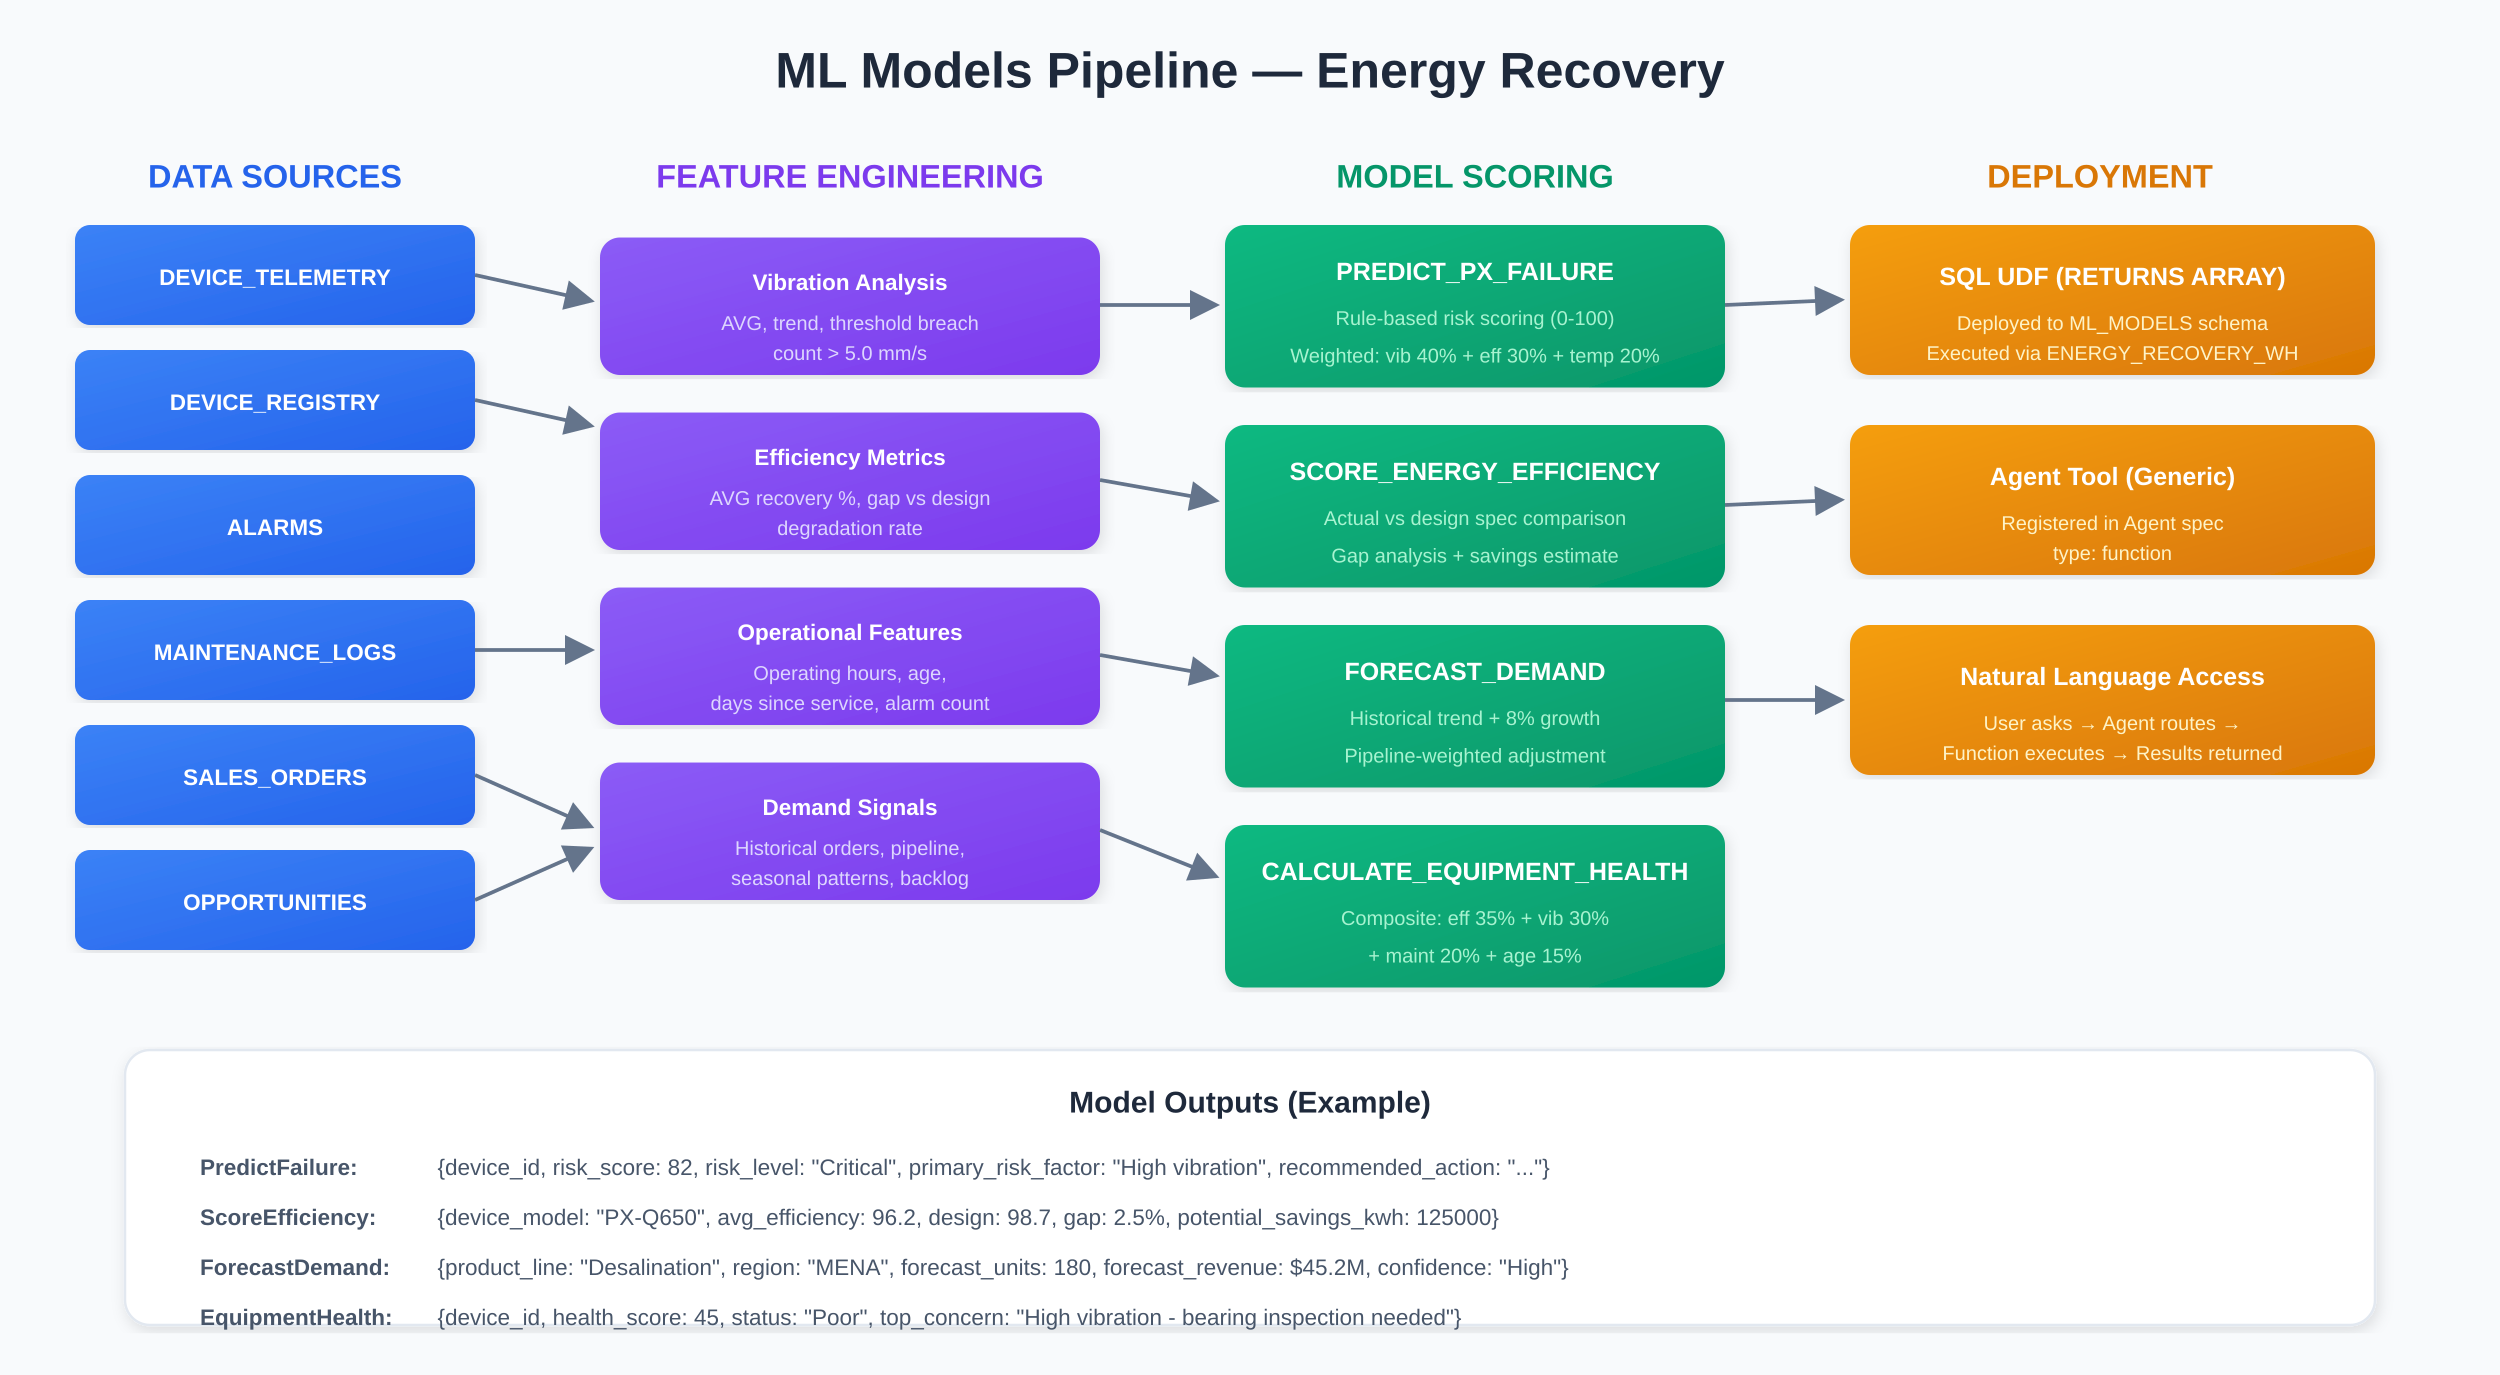
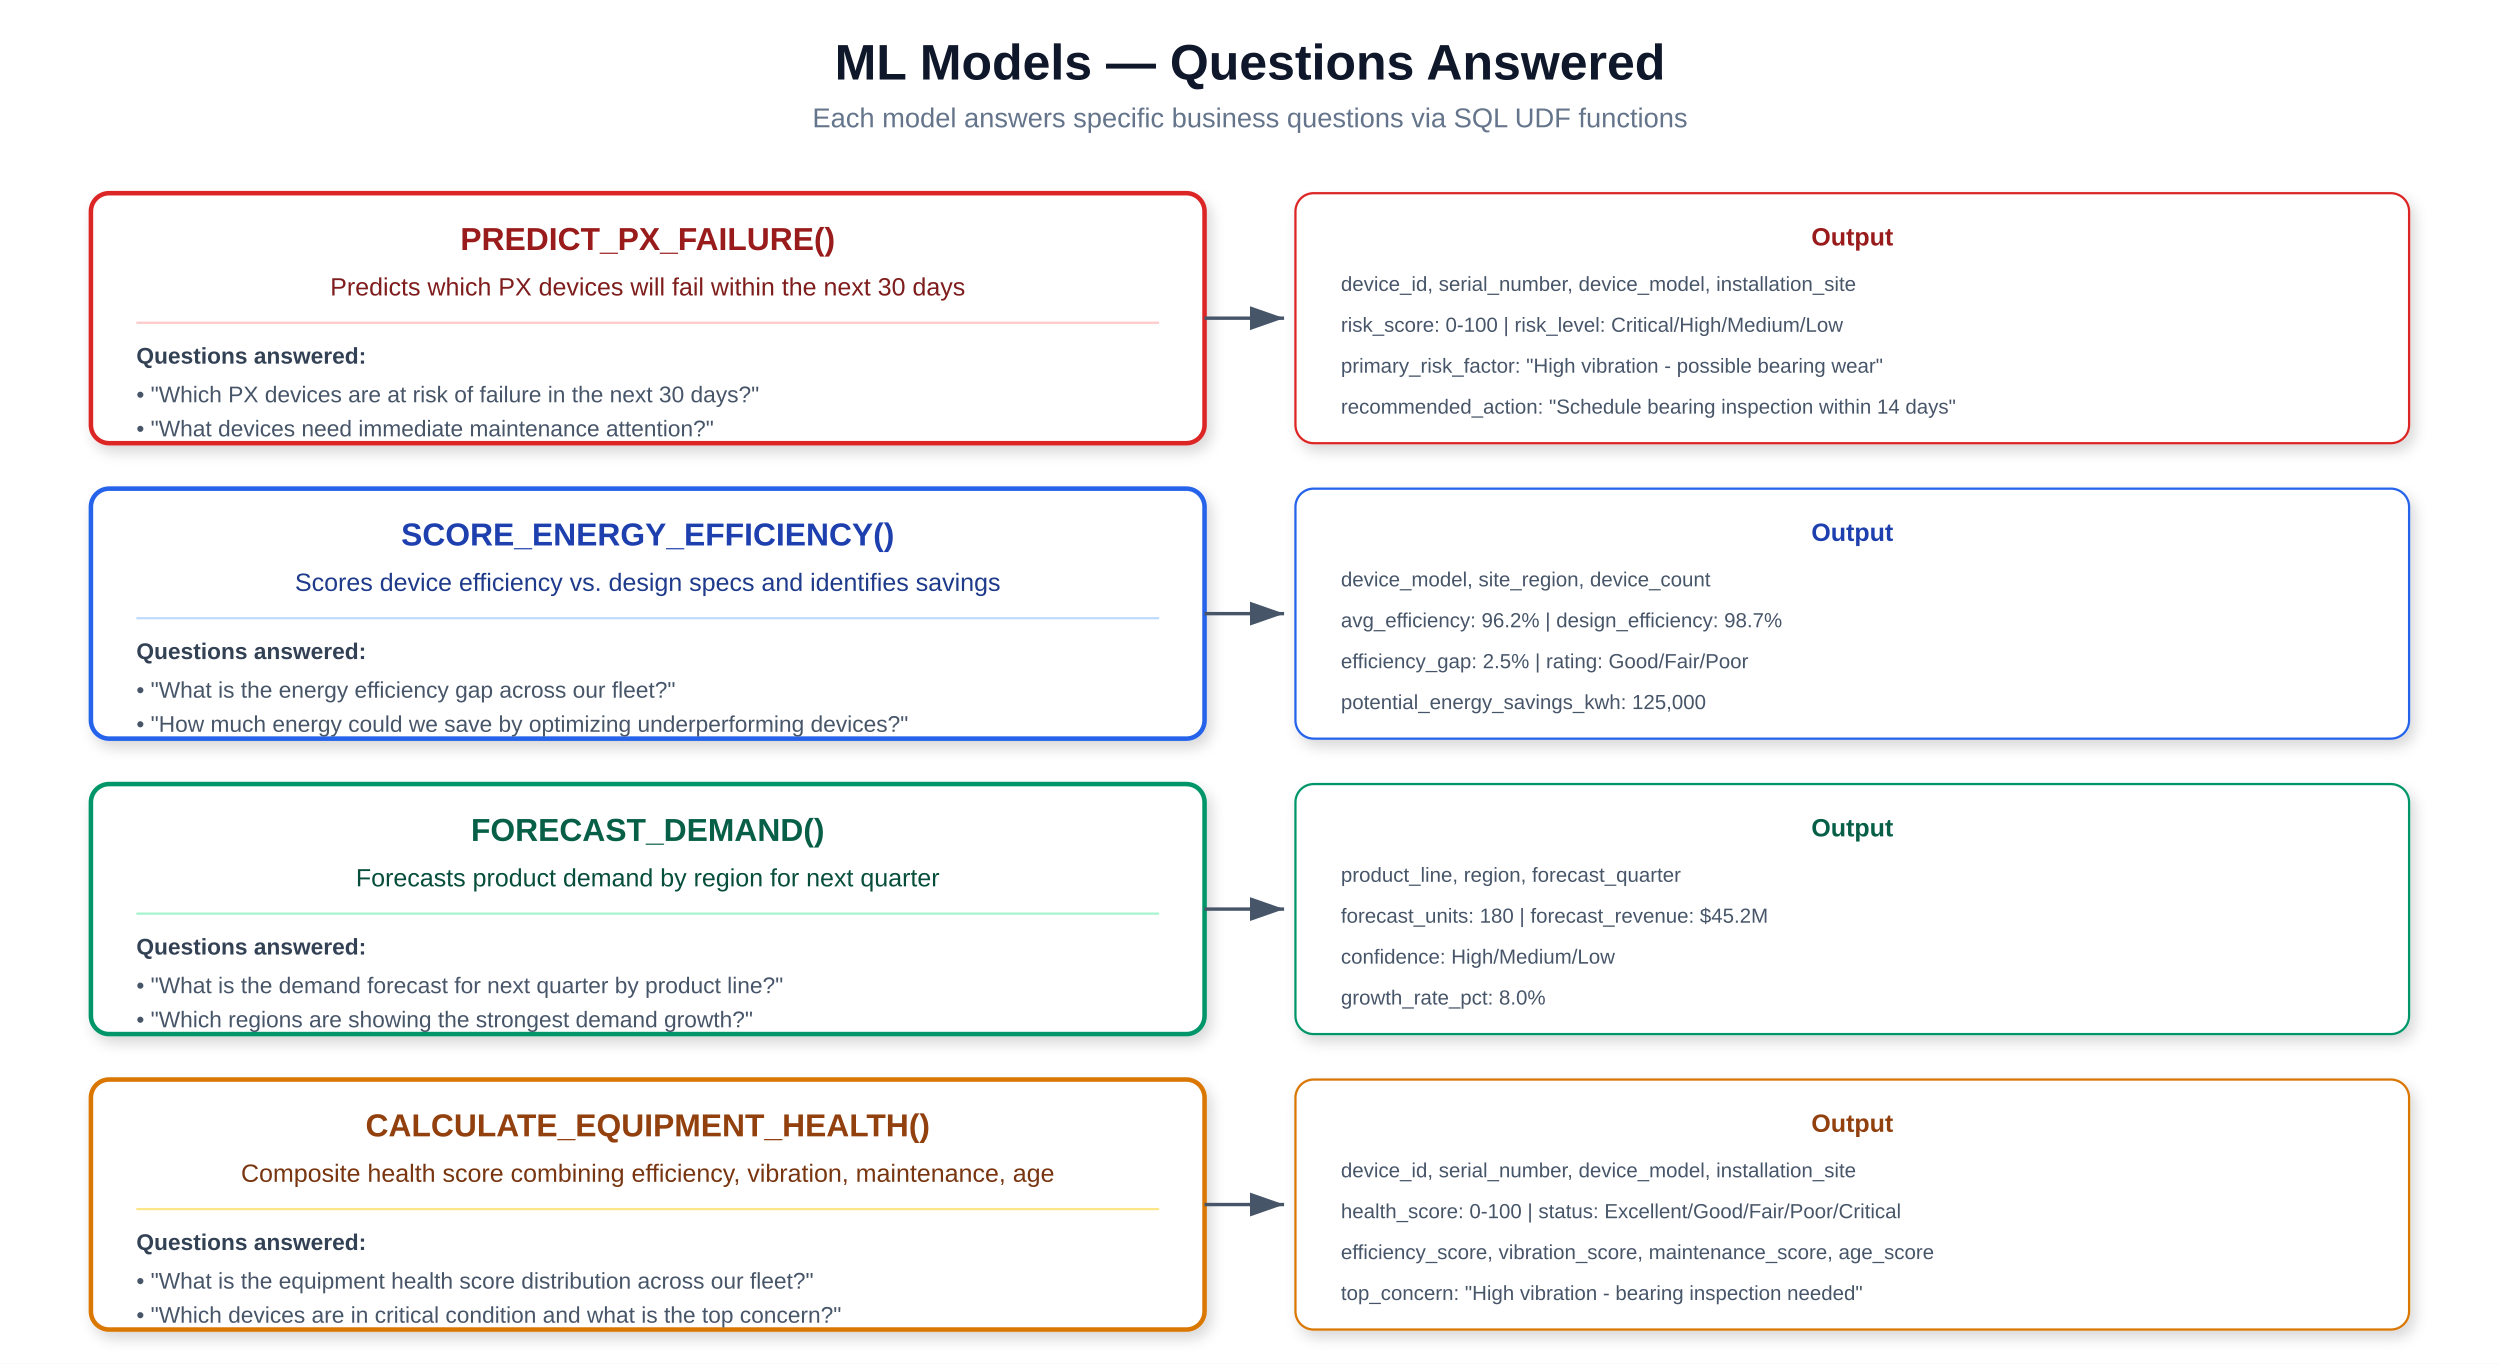
- <svg xmlns="http://www.w3.org/2000/svg" viewBox="0 0 1000 550" font-family="Segoe UI, Arial, sans-serif">
+ <svg xmlns="http://www.w3.org/2000/svg" viewBox="0 0 1100 600" font-family="Segoe UI, Arial, sans-serif">
  <defs>
-     <linearGradient id="dataGrad" x1="0%" y1="0%" x2="100%" y2="100%">
-       <stop offset="0%" style="stop-color:#3b82f6" />
-       <stop offset="100%" style="stop-color:#2563eb" />
-     </linearGradient>
-     <linearGradient id="featureGrad" x1="0%" y1="0%" x2="100%" y2="100%">
-       <stop offset="0%" style="stop-color:#8b5cf6" />
-       <stop offset="100%" style="stop-color:#7c3aed" />
-     </linearGradient>
-     <linearGradient id="modelGrad" x1="0%" y1="0%" x2="100%" y2="100%">
-       <stop offset="0%" style="stop-color:#10b981" />
-       <stop offset="100%" style="stop-color:#059669" />
-     </linearGradient>
-     <linearGradient id="deployGrad" x1="0%" y1="0%" x2="100%" y2="100%">
-       <stop offset="0%" style="stop-color:#f59e0b" />
-       <stop offset="100%" style="stop-color:#d97706" />
-     </linearGradient>
-     <filter id="shadow3" x="-3%" y="-3%" width="106%" height="106%">
-       <feDropShadow dx="1" dy="2" stdDeviation="3" flood-opacity="0.12" />
+     <filter id="shadow" x="-4%" y="-4%" width="108%" height="116%">
+       <feDropShadow dx="2" dy="3" stdDeviation="3" flood-opacity="0.16" />
    </filter>
-     <marker id="arr" markerWidth="8" markerHeight="8" refX="6" refY="4" orient="auto">
-       <path d="M 0 0 L 8 4 L 0 8 Z" fill="#64748b" />
+     <marker id="arrow" markerWidth="10" markerHeight="7" refX="10" refY="3.5" orient="auto">
+       <polygon points="0 0, 10 3.5, 0 7" fill="#475569" />
    </marker>
  </defs>
-   <rect width="1000" height="550" fill="#f8fafc" />
-   <text x="500" y="35" text-anchor="middle" font-size="20" font-weight="bold" fill="#1e293b">ML Models Pipeline — Energy Recovery</text>
-   <text x="110" y="75" text-anchor="middle" font-size="13" font-weight="bold" fill="#2563eb">DATA SOURCES</text>
-   <rect x="30" y="90" width="160" height="40" rx="6" fill="url(#dataGrad)" filter="url(#shadow3)" />
-   <text x="110" y="114" text-anchor="middle" font-size="9" fill="white" font-weight="bold">DEVICE_TELEMETRY</text>
-   <rect x="30" y="140" width="160" height="40" rx="6" fill="url(#dataGrad)" filter="url(#shadow3)" />
-   <text x="110" y="164" text-anchor="middle" font-size="9" fill="white" font-weight="bold">DEVICE_REGISTRY</text>
-   <rect x="30" y="190" width="160" height="40" rx="6" fill="url(#dataGrad)" filter="url(#shadow3)" />
-   <text x="110" y="214" text-anchor="middle" font-size="9" fill="white" font-weight="bold">ALARMS</text>
-   <rect x="30" y="240" width="160" height="40" rx="6" fill="url(#dataGrad)" filter="url(#shadow3)" />
-   <text x="110" y="264" text-anchor="middle" font-size="9" fill="white" font-weight="bold">MAINTENANCE_LOGS</text>
-   <rect x="30" y="290" width="160" height="40" rx="6" fill="url(#dataGrad)" filter="url(#shadow3)" />
-   <text x="110" y="314" text-anchor="middle" font-size="9" fill="white" font-weight="bold">SALES_ORDERS</text>
-   <rect x="30" y="340" width="160" height="40" rx="6" fill="url(#dataGrad)" filter="url(#shadow3)" />
-   <text x="110" y="364" text-anchor="middle" font-size="9" fill="white" font-weight="bold">OPPORTUNITIES</text>
-   <text x="340" y="75" text-anchor="middle" font-size="13" font-weight="bold" fill="#7c3aed">FEATURE ENGINEERING</text>
-   <rect x="240" y="95" width="200" height="55" rx="8" fill="url(#featureGrad)" filter="url(#shadow3)" />
-   <text x="340" y="116" text-anchor="middle" font-size="9" fill="white" font-weight="bold">Vibration Analysis</text>
-   <text x="340" y="132" text-anchor="middle" font-size="8" fill="#ddd6fe">AVG, trend, threshold breach</text>
-   <text x="340" y="144" text-anchor="middle" font-size="8" fill="#ddd6fe">count &gt; 5.0 mm/s</text>
-   <rect x="240" y="165" width="200" height="55" rx="8" fill="url(#featureGrad)" filter="url(#shadow3)" />
-   <text x="340" y="186" text-anchor="middle" font-size="9" fill="white" font-weight="bold">Efficiency Metrics</text>
-   <text x="340" y="202" text-anchor="middle" font-size="8" fill="#ddd6fe">AVG recovery %, gap vs design</text>
-   <text x="340" y="214" text-anchor="middle" font-size="8" fill="#ddd6fe">degradation rate</text>
-   <rect x="240" y="235" width="200" height="55" rx="8" fill="url(#featureGrad)" filter="url(#shadow3)" />
-   <text x="340" y="256" text-anchor="middle" font-size="9" fill="white" font-weight="bold">Operational Features</text>
-   <text x="340" y="272" text-anchor="middle" font-size="8" fill="#ddd6fe">Operating hours, age,</text>
-   <text x="340" y="284" text-anchor="middle" font-size="8" fill="#ddd6fe">days since service, alarm count</text>
-   <rect x="240" y="305" width="200" height="55" rx="8" fill="url(#featureGrad)" filter="url(#shadow3)" />
-   <text x="340" y="326" text-anchor="middle" font-size="9" fill="white" font-weight="bold">Demand Signals</text>
-   <text x="340" y="342" text-anchor="middle" font-size="8" fill="#ddd6fe">Historical orders, pipeline,</text>
-   <text x="340" y="354" text-anchor="middle" font-size="8" fill="#ddd6fe">seasonal patterns, backlog</text>
-   <path d="M 190 110 L 235 120" stroke="#64748b" stroke-width="1.5" fill="none" marker-end="url(#arr)" />
-   <path d="M 190 160 L 235 170" stroke="#64748b" stroke-width="1.5" fill="none" marker-end="url(#arr)" />
-   <path d="M 190 260 L 235 260" stroke="#64748b" stroke-width="1.5" fill="none" marker-end="url(#arr)" />
-   <path d="M 190 310 L 235 330" stroke="#64748b" stroke-width="1.5" fill="none" marker-end="url(#arr)" />
-   <path d="M 190 360 L 235 340" stroke="#64748b" stroke-width="1.5" fill="none" marker-end="url(#arr)" />
-   <text x="590" y="75" text-anchor="middle" font-size="13" font-weight="bold" fill="#059669">MODEL SCORING</text>
-   <rect x="490" y="90" width="200" height="65" rx="8" fill="url(#modelGrad)" filter="url(#shadow3)" />
-   <text x="590" y="112" text-anchor="middle" font-size="10" fill="white" font-weight="bold">PREDICT_PX_FAILURE</text>
-   <text x="590" y="130" text-anchor="middle" font-size="8" fill="#a7f3d0">Rule-based risk scoring (0-100)</text>
-   <text x="590" y="145" text-anchor="middle" font-size="8" fill="#a7f3d0">Weighted: vib 40% + eff 30% + temp 20%</text>
-   <rect x="490" y="170" width="200" height="65" rx="8" fill="url(#modelGrad)" filter="url(#shadow3)" />
-   <text x="590" y="192" text-anchor="middle" font-size="10" fill="white" font-weight="bold">SCORE_ENERGY_EFFICIENCY</text>
-   <text x="590" y="210" text-anchor="middle" font-size="8" fill="#a7f3d0">Actual vs design spec comparison</text>
-   <text x="590" y="225" text-anchor="middle" font-size="8" fill="#a7f3d0">Gap analysis + savings estimate</text>
-   <rect x="490" y="250" width="200" height="65" rx="8" fill="url(#modelGrad)" filter="url(#shadow3)" />
-   <text x="590" y="272" text-anchor="middle" font-size="10" fill="white" font-weight="bold">FORECAST_DEMAND</text>
-   <text x="590" y="290" text-anchor="middle" font-size="8" fill="#a7f3d0">Historical trend + 8% growth</text>
-   <text x="590" y="305" text-anchor="middle" font-size="8" fill="#a7f3d0">Pipeline-weighted adjustment</text>
-   <rect x="490" y="330" width="200" height="65" rx="8" fill="url(#modelGrad)" filter="url(#shadow3)" />
-   <text x="590" y="352" text-anchor="middle" font-size="10" fill="white" font-weight="bold">CALCULATE_EQUIPMENT_HEALTH</text>
-   <text x="590" y="370" text-anchor="middle" font-size="8" fill="#a7f3d0">Composite: eff 35% + vib 30%</text>
-   <text x="590" y="385" text-anchor="middle" font-size="8" fill="#a7f3d0">+ maint 20% + age 15%</text>
-   <path d="M 440 122 L 485 122" stroke="#64748b" stroke-width="1.5" fill="none" marker-end="url(#arr)" />
-   <path d="M 440 192 L 485 200" stroke="#64748b" stroke-width="1.5" fill="none" marker-end="url(#arr)" />
-   <path d="M 440 262 L 485 270" stroke="#64748b" stroke-width="1.5" fill="none" marker-end="url(#arr)" />
-   <path d="M 440 332 L 485 350" stroke="#64748b" stroke-width="1.5" fill="none" marker-end="url(#arr)" />
-   <text x="840" y="75" text-anchor="middle" font-size="13" font-weight="bold" fill="#d97706">DEPLOYMENT</text>
-   <rect x="740" y="90" width="210" height="60" rx="8" fill="url(#deployGrad)" filter="url(#shadow3)" />
-   <text x="845" y="114" text-anchor="middle" font-size="10" fill="white" font-weight="bold">SQL UDF (RETURNS ARRAY)</text>
-   <text x="845" y="132" text-anchor="middle" font-size="8" fill="#fef3c7">Deployed to ML_MODELS schema</text>
-   <text x="845" y="144" text-anchor="middle" font-size="8" fill="#fef3c7">Executed via ENERGY_RECOVERY_WH</text>
-   <rect x="740" y="170" width="210" height="60" rx="8" fill="url(#deployGrad)" filter="url(#shadow3)" />
-   <text x="845" y="194" text-anchor="middle" font-size="10" fill="white" font-weight="bold">Agent Tool (Generic)</text>
-   <text x="845" y="212" text-anchor="middle" font-size="8" fill="#fef3c7">Registered in Agent spec</text>
-   <text x="845" y="224" text-anchor="middle" font-size="8" fill="#fef3c7">type: function</text>
-   <rect x="740" y="250" width="210" height="60" rx="8" fill="url(#deployGrad)" filter="url(#shadow3)" />
-   <text x="845" y="274" text-anchor="middle" font-size="10" fill="white" font-weight="bold">Natural Language Access</text>
-   <text x="845" y="292" text-anchor="middle" font-size="8" fill="#fef3c7">User asks → Agent routes →</text>
-   <text x="845" y="304" text-anchor="middle" font-size="8" fill="#fef3c7">Function executes → Results returned</text>
-   <path d="M 690 122 L 735 120" stroke="#64748b" stroke-width="1.5" fill="none" marker-end="url(#arr)" />
-   <path d="M 690 202 L 735 200" stroke="#64748b" stroke-width="1.5" fill="none" marker-end="url(#arr)" />
-   <path d="M 690 280 L 735 280" stroke="#64748b" stroke-width="1.5" fill="none" marker-end="url(#arr)" />
-   <rect x="50" y="420" width="900" height="110" rx="10" fill="white" stroke="#e2e8f0" filter="url(#shadow3)" />
-   <text x="500" y="445" text-anchor="middle" font-size="12" font-weight="bold" fill="#1e293b">Model Outputs (Example)</text>
-   <text x="80" y="470" font-size="9" fill="#475569" font-weight="bold">PredictFailure:</text>
-   <text x="175" y="470" font-size="9" fill="#475569">{device_id, risk_score: 82, risk_level: "Critical", primary_risk_factor: "High vibration", recommended_action: "..."}</text>
-   <text x="80" y="490" font-size="9" fill="#475569" font-weight="bold">ScoreEfficiency:</text>
-   <text x="175" y="490" font-size="9" fill="#475569">{device_model: "PX-Q650", avg_efficiency: 96.2, design: 98.7, gap: 2.5%, potential_savings_kwh: 125000}</text>
-   <text x="80" y="510" font-size="9" fill="#475569" font-weight="bold">ForecastDemand:</text>
-   <text x="175" y="510" font-size="9" fill="#475569">{product_line: "Desalination", region: "MENA", forecast_units: 180, forecast_revenue: $45.2M, confidence: "High"}</text>
-   <text x="80" y="530" font-size="9" fill="#475569" font-weight="bold">EquipmentHealth:</text>
-   <text x="175" y="530" font-size="9" fill="#475569">{device_id, health_score: 45, status: "Poor", top_concern: "High vibration - bearing inspection needed"}</text>
+   <rect width="1100" height="600" fill="#ffffff" />
+   <text x="550" y="35" text-anchor="middle" font-size="22" font-weight="bold" fill="#0f172a">ML Models — Questions Answered</text>
+   <text x="550" y="56" text-anchor="middle" font-size="12" fill="#64748b">Each model answers specific business questions via SQL UDF functions</text>
+   <rect x="40" y="85" width="490" height="110" rx="8" fill="#ffffff" stroke="#dc2626" stroke-width="2" filter="url(#shadow)" />
+   <text x="285" y="110" text-anchor="middle" font-size="14" font-weight="bold" fill="#991b1b">PREDICT_PX_FAILURE()</text>
+   <text x="285" y="130" text-anchor="middle" font-size="11" fill="#7f1d1d">Predicts which PX devices will fail within the next 30 days</text>
+   <line x1="60" y1="142" x2="510" y2="142" stroke="#fecaca" stroke-width="1" />
+   <text x="60" y="160" font-size="10" fill="#334155" font-weight="bold">Questions answered:</text>
+   <text x="60" y="177" font-size="10" fill="#475569">• "Which PX devices are at risk of failure in the next 30 days?"</text>
+   <text x="60" y="192" font-size="10" fill="#475569">• "What devices need immediate maintenance attention?"</text>
+   <rect x="570" y="85" width="490" height="110" rx="8" fill="#ffffff" stroke="#dc2626" stroke-width="1" filter="url(#shadow)" />
+   <text x="815" y="108" text-anchor="middle" font-size="11" font-weight="bold" fill="#991b1b">Output</text>
+   <text x="590" y="128" font-size="9" fill="#475569">device_id, serial_number, device_model, installation_site</text>
+   <text x="590" y="146" font-size="9" fill="#475569">risk_score: 0-100 | risk_level: Critical/High/Medium/Low</text>
+   <text x="590" y="164" font-size="9" fill="#475569">primary_risk_factor: "High vibration - possible bearing wear"</text>
+   <text x="590" y="182" font-size="9" fill="#475569">recommended_action: "Schedule bearing inspection within 14 days"</text>
+   <line x1="530" y1="140" x2="565" y2="140" stroke="#475569" stroke-width="1.5" marker-end="url(#arrow)" />
+   <rect x="40" y="215" width="490" height="110" rx="8" fill="#ffffff" stroke="#2563eb" stroke-width="2" filter="url(#shadow)" />
+   <text x="285" y="240" text-anchor="middle" font-size="14" font-weight="bold" fill="#1e40af">SCORE_ENERGY_EFFICIENCY()</text>
+   <text x="285" y="260" text-anchor="middle" font-size="11" fill="#1e3a8a">Scores device efficiency vs. design specs and identifies savings</text>
+   <line x1="60" y1="272" x2="510" y2="272" stroke="#bfdbfe" stroke-width="1" />
+   <text x="60" y="290" font-size="10" fill="#334155" font-weight="bold">Questions answered:</text>
+   <text x="60" y="307" font-size="10" fill="#475569">• "What is the energy efficiency gap across our fleet?"</text>
+   <text x="60" y="322" font-size="10" fill="#475569">• "How much energy could we save by optimizing underperforming devices?"</text>
+   <rect x="570" y="215" width="490" height="110" rx="8" fill="#ffffff" stroke="#2563eb" stroke-width="1" filter="url(#shadow)" />
+   <text x="815" y="238" text-anchor="middle" font-size="11" font-weight="bold" fill="#1e40af">Output</text>
+   <text x="590" y="258" font-size="9" fill="#475569">device_model, site_region, device_count</text>
+   <text x="590" y="276" font-size="9" fill="#475569">avg_efficiency: 96.2% | design_efficiency: 98.7%</text>
+   <text x="590" y="294" font-size="9" fill="#475569">efficiency_gap: 2.5% | rating: Good/Fair/Poor</text>
+   <text x="590" y="312" font-size="9" fill="#475569">potential_energy_savings_kwh: 125,000</text>
+   <line x1="530" y1="270" x2="565" y2="270" stroke="#475569" stroke-width="1.5" marker-end="url(#arrow)" />
+   <rect x="40" y="345" width="490" height="110" rx="8" fill="#ffffff" stroke="#059669" stroke-width="2" filter="url(#shadow)" />
+   <text x="285" y="370" text-anchor="middle" font-size="14" font-weight="bold" fill="#065f46">FORECAST_DEMAND()</text>
+   <text x="285" y="390" text-anchor="middle" font-size="11" fill="#064e3b">Forecasts product demand by region for next quarter</text>
+   <line x1="60" y1="402" x2="510" y2="402" stroke="#a7f3d0" stroke-width="1" />
+   <text x="60" y="420" font-size="10" fill="#334155" font-weight="bold">Questions answered:</text>
+   <text x="60" y="437" font-size="10" fill="#475569">• "What is the demand forecast for next quarter by product line?"</text>
+   <text x="60" y="452" font-size="10" fill="#475569">• "Which regions are showing the strongest demand growth?"</text>
+   <rect x="570" y="345" width="490" height="110" rx="8" fill="#ffffff" stroke="#059669" stroke-width="1" filter="url(#shadow)" />
+   <text x="815" y="368" text-anchor="middle" font-size="11" font-weight="bold" fill="#065f46">Output</text>
+   <text x="590" y="388" font-size="9" fill="#475569">product_line, region, forecast_quarter</text>
+   <text x="590" y="406" font-size="9" fill="#475569">forecast_units: 180 | forecast_revenue: $45.2M</text>
+   <text x="590" y="424" font-size="9" fill="#475569">confidence: High/Medium/Low</text>
+   <text x="590" y="442" font-size="9" fill="#475569">growth_rate_pct: 8.0%</text>
+   <line x1="530" y1="400" x2="565" y2="400" stroke="#475569" stroke-width="1.5" marker-end="url(#arrow)" />
+   <rect x="40" y="475" width="490" height="110" rx="8" fill="#ffffff" stroke="#d97706" stroke-width="2" filter="url(#shadow)" />
+   <text x="285" y="500" text-anchor="middle" font-size="14" font-weight="bold" fill="#92400e">CALCULATE_EQUIPMENT_HEALTH()</text>
+   <text x="285" y="520" text-anchor="middle" font-size="11" fill="#78350f">Composite health score combining efficiency, vibration, maintenance, age</text>
+   <line x1="60" y1="532" x2="510" y2="532" stroke="#fde68a" stroke-width="1" />
+   <text x="60" y="550" font-size="10" fill="#334155" font-weight="bold">Questions answered:</text>
+   <text x="60" y="567" font-size="10" fill="#475569">• "What is the equipment health score distribution across our fleet?"</text>
+   <text x="60" y="582" font-size="10" fill="#475569">• "Which devices are in critical condition and what is the top concern?"</text>
+   <rect x="570" y="475" width="490" height="110" rx="8" fill="#ffffff" stroke="#d97706" stroke-width="1" filter="url(#shadow)" />
+   <text x="815" y="498" text-anchor="middle" font-size="11" font-weight="bold" fill="#92400e">Output</text>
+   <text x="590" y="518" font-size="9" fill="#475569">device_id, serial_number, device_model, installation_site</text>
+   <text x="590" y="536" font-size="9" fill="#475569">health_score: 0-100 | status: Excellent/Good/Fair/Poor/Critical</text>
+   <text x="590" y="554" font-size="9" fill="#475569">efficiency_score, vibration_score, maintenance_score, age_score</text>
+   <text x="590" y="572" font-size="9" fill="#475569">top_concern: "High vibration - bearing inspection needed"</text>
+   <line x1="530" y1="530" x2="565" y2="530" stroke="#475569" stroke-width="1.5" marker-end="url(#arrow)" />
</svg>
